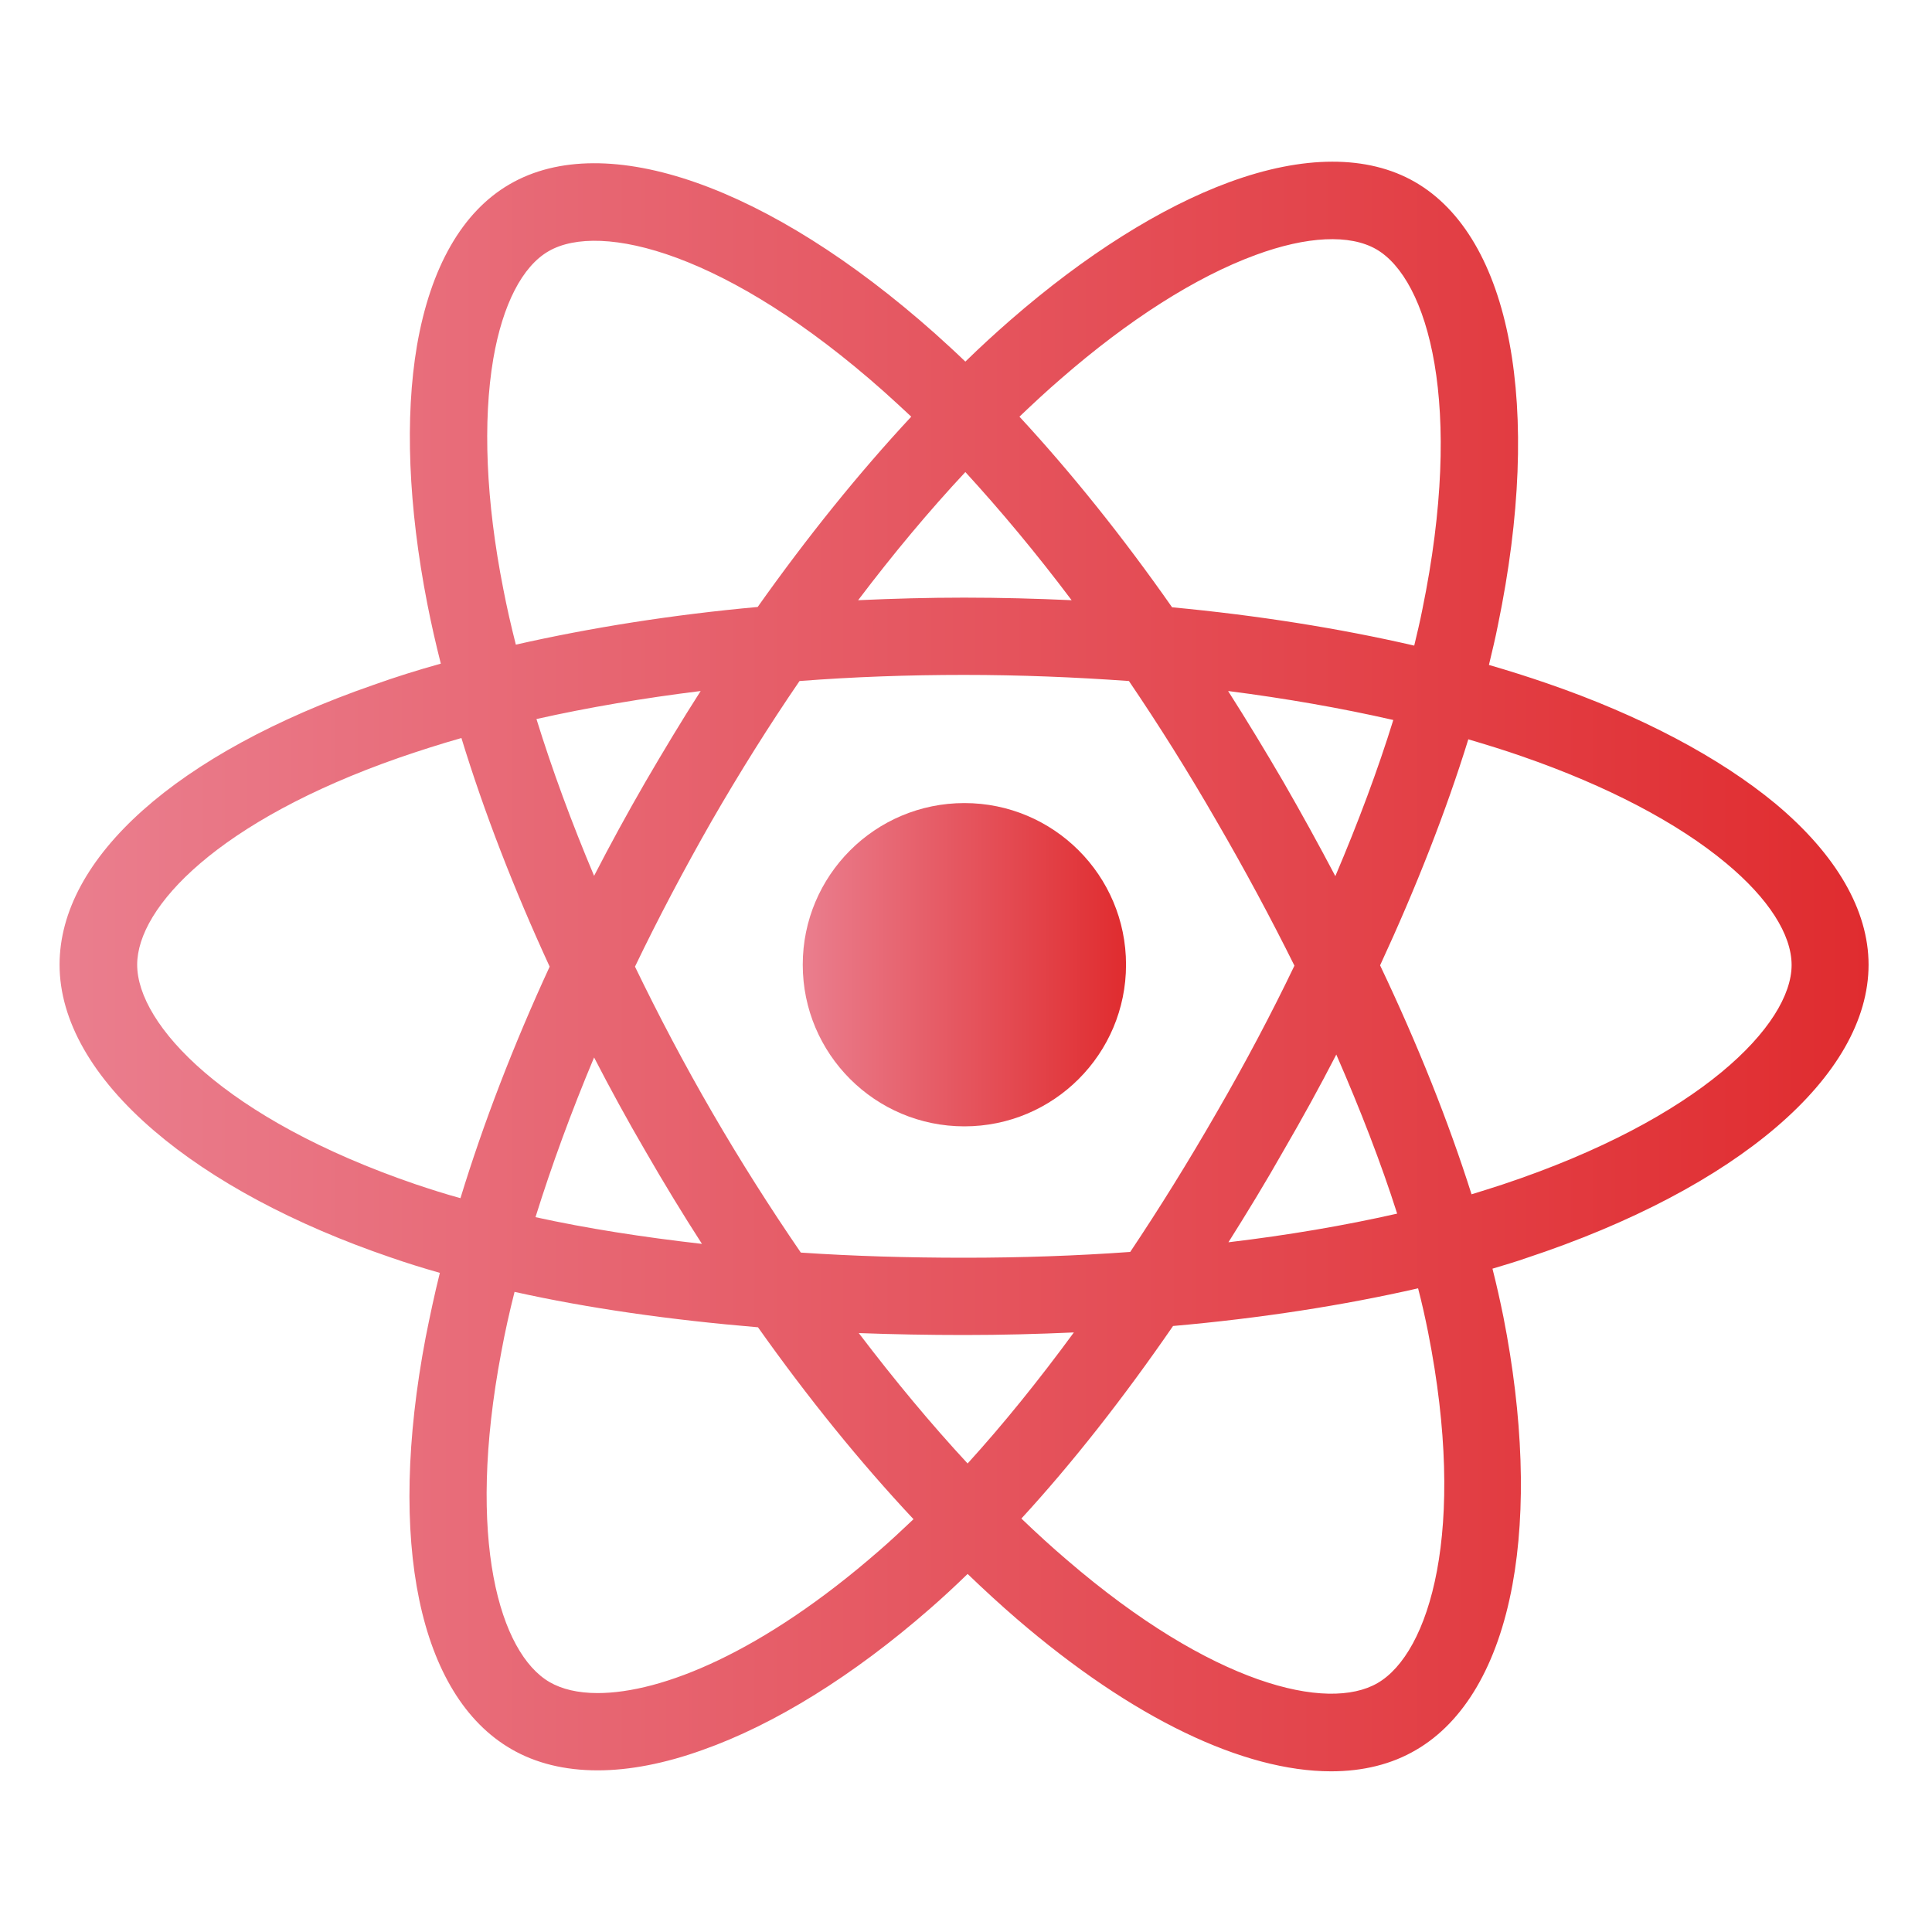
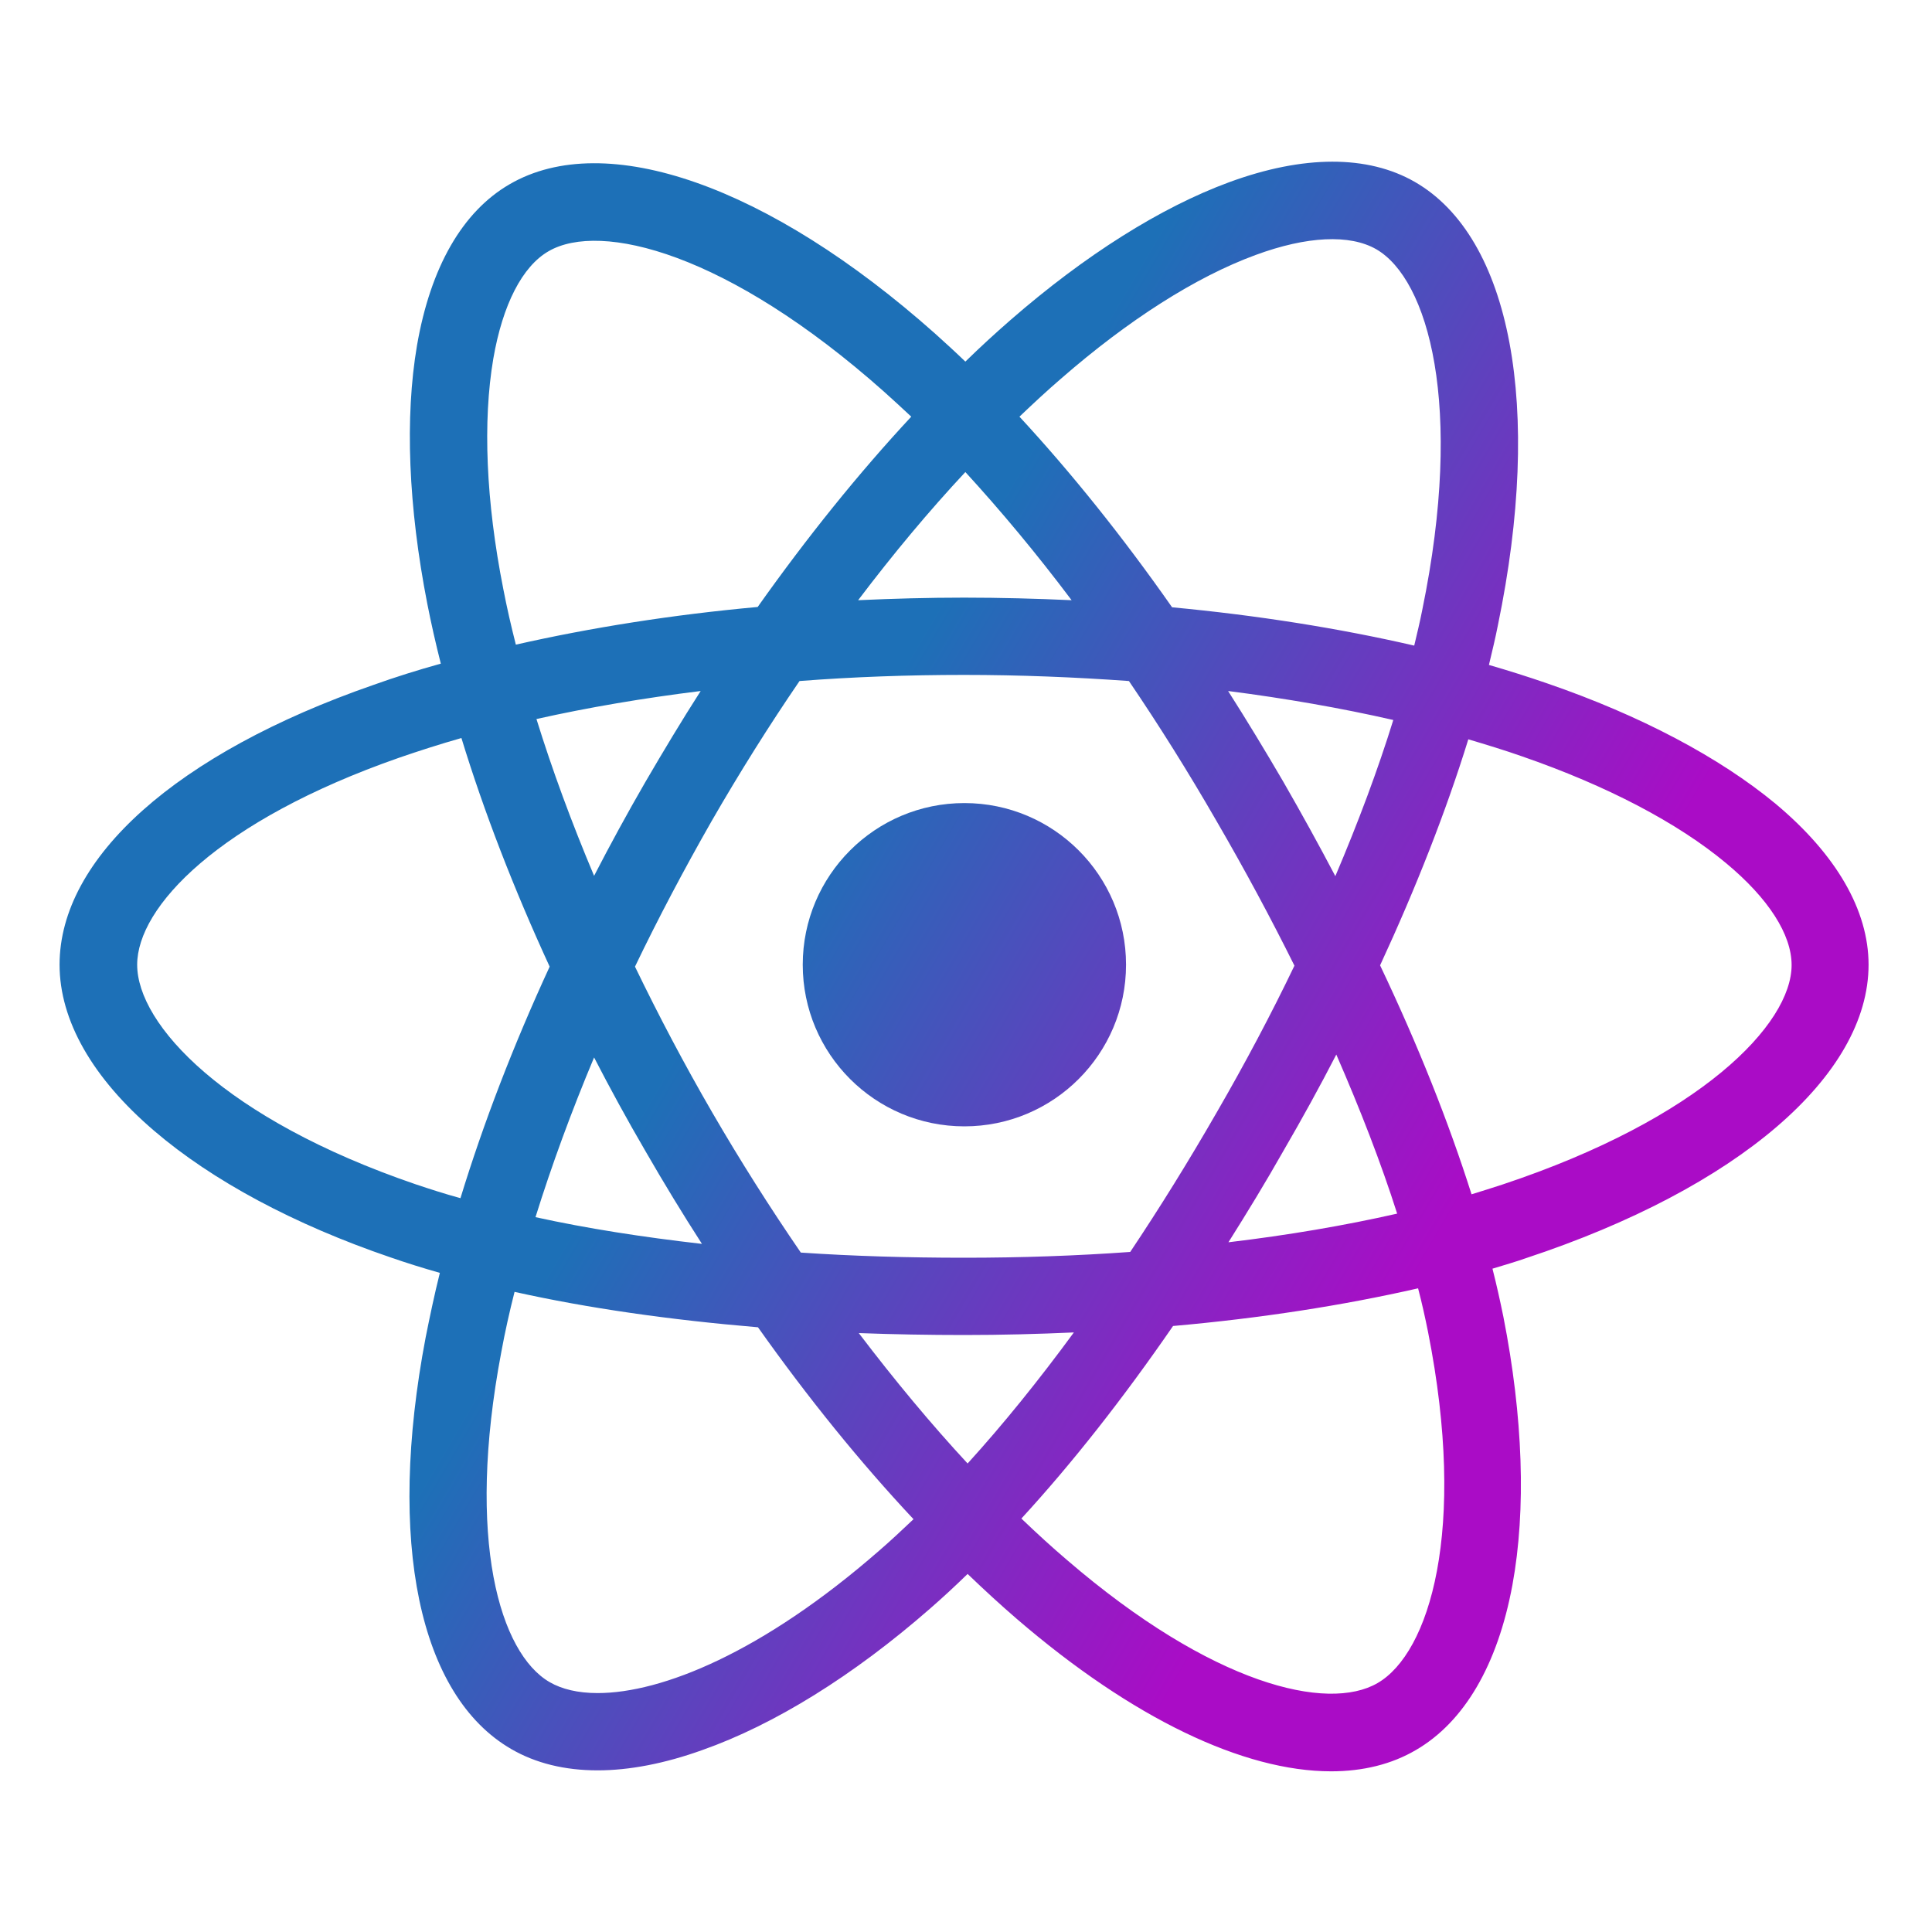
<svg xmlns="http://www.w3.org/2000/svg" version="1.1" id="Layer_2" x="0px" y="0px" viewBox="0 0 600 600" style="enable-background:new 0 0 600 600;" xml:space="preserve">
  <style type="text/css">
	.st0{fill:url(#SVGID_1_);}
	.st1{fill:url(#SVGID_2_);}
</style>
  <g>
-     <linearGradient id="SVGID_1_" gradientUnits="userSpaceOnUse" x1="249.3" y1="299.6" x2="349.7" y2="299.6">
-       <stop offset="6.926126e-08" style="stop-color:#EA7E8E" />
-       <stop offset="1" style="stop-color:#E02C2F" />
+     <linearGradient id="SVGID_1_" gradientUnits="userSpaceOnUse" x1="-167.112" y1="576.43" x2="445.889" y2="216.43" gradientTransform="matrix(1 0 0 -1 0 602)">
+       <stop offset="6.926126e-08" style="stop-color:#1D70B7" />
+       <stop offset="0.672" style="stop-color:#1D70B7" />
+       <stop offset="1" style="stop-color:#AA0CC6" />
+       <stop offset="1" style="stop-color:#AA0CC6" />
    </linearGradient>
    <circle class="st0" cx="299.5" cy="299.6" r="50.2" />
-     <linearGradient id="SVGID_2_" gradientUnits="userSpaceOnUse" x1="18.5" y1="300.156" x2="580.3" y2="300.156">
-       <stop offset="6.926126e-08" style="stop-color:#EA7E8E" />
-       <stop offset="1" style="stop-color:#E02C2F" />
+     <linearGradient id="SVGID_2_" gradientUnits="userSpaceOnUse" x1="-167.323" y1="576.069" x2="445.677" y2="216.069" gradientTransform="matrix(1 0 0 -1 0 602)">
+       <stop offset="6.926126e-08" style="stop-color:#1D70B7" />
+       <stop offset="0.672" style="stop-color:#1D70B7" />
+       <stop offset="1" style="stop-color:#AA0CC6" />
+       <stop offset="1" style="stop-color:#AA0CC6" />
    </linearGradient>
-     <path class="st1" d="M551.4,249.6c-17.4-14.4-41.9-27.4-71-37.4c-5.8-2-11.8-3.9-18-5.7c1-4.2,2-8.3,2.8-12.4   c14-67.6,4.1-120.4-25.8-137.6c-14.6-8.4-34.6-8.4-57.7,0.1c-21.2,7.8-44.7,22.6-67.9,42.8c-4.7,4.1-9.4,8.4-14,12.9   c-3.1-3-6.3-5.9-9.4-8.7c-51.6-45.9-102.3-63.7-132.1-46.4c-14.7,8.5-24.6,25.8-28.8,50.1c-3.8,22.3-2.7,50,3.2,80.2   c1.2,6.1,2.6,12.3,4.2,18.6c-7.2,2-14.2,4.2-20.9,6.6c-61.1,21.2-97.5,53.7-97.5,86.9c0,17.3,10.2,35.2,29.4,51.6   c18.1,15.5,43.5,29.1,73.4,39.3c4.9,1.7,10,3.3,15.3,4.8c-1.7,6.8-3.1,13.5-4.4,20c-12.1,63.5-2.1,111.3,26.6,127.9   c7.6,4.4,16.6,6.6,26.8,6.6c9.8,0,20.8-2.1,32.5-6.3c22.4-7.9,46.9-23.1,70.7-43.9c3.9-3.4,7.8-7,11.7-10.8   c5.1,4.9,10.1,9.5,15.2,13.9c36,31,70.5,47.4,97.7,47.4c9.9,0,18.8-2.2,26.3-6.6c15-8.7,25.4-26.4,30-51.3   c4.3-23.4,3.3-52.2-2.8-83.2c-1-4.9-2.1-9.9-3.4-15c3.6-1.1,7.1-2.1,10.5-3.3c65.6-21.7,106.3-56.6,106.3-91.1   C580.3,282.7,570.3,265.4,551.4,249.6z M389.9,79.2c16-5.9,29.3-6.5,37.5-1.8c16.1,9.3,27.4,48.3,14.3,112   c-0.7,3.6-1.6,7.3-2.5,11.1c-23.4-5.4-48.7-9.4-75.2-11.9c-15.4-22-31.4-41.9-47.4-59.2c4.3-4.1,8.6-8.1,12.9-11.8   C350.5,99.3,371.4,86,389.9,79.2z M377.9,345.4c-8.8,15.3-17.8,29.8-26.9,43.4c-16.7,1.2-33.9,1.8-51.5,1.8   c-17.6,0-34.6-0.5-50.8-1.6c-9.6-14-18.8-28.5-27.5-43.5c-8.7-15-16.7-30.2-24-45.3c7.3-15.2,15.3-30.3,23.8-45.2l0,0   c8.7-15.1,17.8-29.6,27.3-43.5c16.8-1.3,33.9-1.9,51.1-1.9c17.3,0,34.5,0.7,51.2,1.9c9.3,13.7,18.4,28.2,27.1,43.3   c8.9,15.3,17,30.4,24.3,45.1C394.8,314.9,386.7,330.2,377.9,345.4z M415,327.5c7.5,17.2,13.9,33.7,18.9,49.4   c-16.3,3.7-33.9,6.7-52.4,8.9c5.8-9.2,11.6-18.7,17.2-28.6C404.4,347.4,409.9,337.4,415,327.5z M300.5,454.5   c-11.4-12.3-22.7-25.9-33.8-40.5c10.7,0.4,21.7,0.6,32.8,0.6c11.5,0,22.8-0.3,34-0.8C322.5,428.8,311.5,442.4,300.5,454.5z    M218,386.3c-18.4-2.1-35.8-4.8-51.7-8.3c5-16,11.1-32.7,18.2-49.6c5,9.7,10.3,19.4,15.9,29C206.1,367.3,212,377,218,386.3z    M200.4,242.9c-5.6,9.7-10.9,19.4-15.9,29.1c-7-16.6-13-32.9-17.9-48.7c16.1-3.6,33.2-6.5,51-8.7   C211.7,223.8,206,233.3,200.4,242.9z M299.8,146.6c11,12,22.1,25.3,33,39.8c-11-0.5-22.1-0.8-33.4-0.8c-11.1,0-22,0.3-32.9,0.8   C277.4,172,288.5,158.7,299.8,146.6z M398.5,242.7c-5.6-9.6-11.3-19-17.1-28.1c17.9,2.3,35.1,5.3,51.3,9   c-4.8,15.5-10.9,31.8-18,48.5C409.6,262.4,404.2,252.6,398.5,242.7z M156.3,182.9c-5.4-27.3-6.4-52.1-3.1-71.5   c2.9-16.8,9-28.7,17.2-33.4c16.1-9.3,55.5,0.4,104.1,43.6c2.8,2.5,5.6,5.1,8.5,7.8c-16.3,17.5-32.4,37.5-47.7,59.1   c-26.4,2.4-51.7,6.4-75.1,11.7C158.7,194.3,157.4,188.6,156.3,182.9z M129.1,367.8c-59.4-20.3-86.5-49.6-86.5-68.2   c0-17.9,25.2-44.7,81.4-64.3c6.1-2.1,12.6-4.2,19.3-6.1c7,22.9,16.3,46.9,27.4,71c-11.3,24.5-20.6,48.7-27.7,71.9   C138.2,370.8,133.6,369.3,129.1,367.8z M185.6,525.8c-6.1,0-11.1-1.2-14.9-3.4c-15.4-8.9-26.1-44.1-15-102.6   c1.1-6,2.5-12.3,4.1-18.6c22.9,5.1,48.3,8.7,75.6,11c15.5,21.9,31.8,42,48.3,59.6c-3.6,3.4-7.1,6.7-10.7,9.8   C236.8,513.2,205.5,525.8,185.6,525.8z M443.5,413.7c12.2,61.6,0.4,99.7-15.7,109c-15.5,9-51.3,0.6-96.4-38.2   c-4.7-4-9.4-8.3-14.2-12.9c15.8-17.2,31.6-37.3,47.1-59.8c27.2-2.4,52.9-6.4,76.1-11.7C441.6,404.7,442.6,409.2,443.5,413.7z    M466.5,367.9c-3.1,1-6.2,2-9.5,3c-7.1-22.4-16.6-46.3-28.4-71.1c11.2-24.2,20.5-47.9,27.4-70.2c5.7,1.7,11.3,3.4,16.7,5.3   c26.3,9.1,48.3,20.6,63.4,33.2c13.1,10.9,20.3,22.1,20.3,31.6C556.4,318.1,528.2,347.4,466.5,367.9z" />
+     <path class="st1" d="M551.4,249.6c-17.4-14.4-41.9-27.4-71-37.4c-5.8-2-11.8-3.9-18-5.7c1-4.2,2-8.3,2.8-12.4   c14-67.6,4.1-120.4-25.8-137.6c-14.6-8.4-34.6-8.4-57.7,0.1c-21.2,7.8-44.7,22.6-67.9,42.8c-4.7,4.1-9.4,8.4-14,12.9   c-3.1-3-6.3-5.9-9.4-8.7c-51.6-45.9-102.3-63.7-132.1-46.4c-14.7,8.5-24.6,25.8-28.8,50.1c-3.8,22.3-2.7,50,3.2,80.2   c1.2,6.1,2.6,12.3,4.2,18.6c-7.2,2-14.2,4.2-20.9,6.6c-61.1,21.2-97.5,53.7-97.5,86.9c0,17.3,10.2,35.2,29.4,51.6   c18.1,15.5,43.5,29.1,73.4,39.3c4.9,1.7,10,3.3,15.3,4.8c-1.7,6.8-3.1,13.5-4.4,20c-12.1,63.5-2.1,111.3,26.6,127.9   c7.6,4.4,16.6,6.6,26.8,6.6c9.8,0,20.8-2.1,32.5-6.3c22.4-7.9,46.9-23.1,70.7-43.9c3.9-3.4,7.8-7,11.7-10.8   c5.1,4.9,10.1,9.5,15.2,13.9c36,31,70.5,47.4,97.7,47.4c9.9,0,18.8-2.2,26.3-6.6c15-8.7,25.4-26.4,30-51.3   c4.3-23.4,3.3-52.2-2.8-83.2c-1-4.9-2.1-9.9-3.4-15c3.6-1.1,7.1-2.1,10.5-3.3c65.6-21.7,106.3-56.6,106.3-91.1   C580.3,282.7,570.3,265.4,551.4,249.6z M389.9,79.2c16-5.9,29.3-6.5,37.5-1.8c16.1,9.3,27.4,48.3,14.3,112   c-0.7,3.6-1.6,7.3-2.5,11.1c-23.4-5.4-48.7-9.4-75.2-11.9c-15.4-22-31.4-41.9-47.4-59.2c4.3-4.1,8.6-8.1,12.9-11.8   C350.5,99.3,371.4,86,389.9,79.2z M377.9,345.4c-8.8,15.3-17.8,29.8-26.9,43.4c-16.7,1.2-33.9,1.8-51.5,1.8s-34.6-0.5-50.8-1.6   c-9.6-14-18.8-28.5-27.5-43.5s-16.7-30.2-24-45.3c7.3-15.2,15.3-30.3,23.8-45.2l0,0c8.7-15.1,17.8-29.6,27.3-43.5   c16.8-1.3,33.9-1.9,51.1-1.9c17.3,0,34.5,0.7,51.2,1.9c9.3,13.7,18.4,28.2,27.1,43.3c8.9,15.3,17,30.4,24.3,45.1   C394.8,314.9,386.7,330.2,377.9,345.4z M415,327.5c7.5,17.2,13.9,33.7,18.9,49.4c-16.3,3.7-33.9,6.7-52.4,8.9   c5.8-9.2,11.6-18.7,17.2-28.6C404.4,347.4,409.9,337.4,415,327.5z M300.5,454.5c-11.4-12.3-22.7-25.9-33.8-40.5   c10.7,0.4,21.7,0.6,32.8,0.6c11.5,0,22.8-0.3,34-0.8C322.5,428.8,311.5,442.4,300.5,454.5z M218,386.3c-18.4-2.1-35.8-4.8-51.7-8.3   c5-16,11.1-32.7,18.2-49.6c5,9.7,10.3,19.4,15.9,29C206.1,367.3,212,377,218,386.3z M200.4,242.9c-5.6,9.7-10.9,19.4-15.9,29.1   c-7-16.6-13-32.9-17.9-48.7c16.1-3.6,33.2-6.5,51-8.7C211.7,223.8,206,233.3,200.4,242.9z M299.8,146.6c11,12,22.1,25.3,33,39.8   c-11-0.5-22.1-0.8-33.4-0.8c-11.1,0-22,0.3-32.9,0.8C277.4,172,288.5,158.7,299.8,146.6z M398.5,242.7c-5.6-9.6-11.3-19-17.1-28.1   c17.9,2.3,35.1,5.3,51.3,9c-4.8,15.5-10.9,31.8-18,48.5C409.6,262.4,404.2,252.6,398.5,242.7z M156.3,182.9   c-5.4-27.3-6.4-52.1-3.1-71.5c2.9-16.8,9-28.7,17.2-33.4c16.1-9.3,55.5,0.4,104.1,43.6c2.8,2.5,5.6,5.1,8.5,7.8   c-16.3,17.5-32.4,37.5-47.7,59.1c-26.4,2.4-51.7,6.4-75.1,11.7C158.7,194.3,157.4,188.6,156.3,182.9z M129.1,367.8   c-59.4-20.3-86.5-49.6-86.5-68.2c0-17.9,25.2-44.7,81.4-64.3c6.1-2.1,12.6-4.2,19.3-6.1c7,22.9,16.3,46.9,27.4,71   c-11.3,24.5-20.6,48.7-27.7,71.9C138.2,370.8,133.6,369.3,129.1,367.8z M185.6,525.8c-6.1,0-11.1-1.2-14.9-3.4   c-15.4-8.9-26.1-44.1-15-102.6c1.1-6,2.5-12.3,4.1-18.6c22.9,5.1,48.3,8.7,75.6,11c15.5,21.9,31.8,42,48.3,59.6   c-3.6,3.4-7.1,6.7-10.7,9.8C236.8,513.2,205.5,525.8,185.6,525.8z M443.5,413.7c12.2,61.6,0.4,99.7-15.7,109   c-15.5,9-51.3,0.6-96.4-38.2c-4.7-4-9.4-8.3-14.2-12.9c15.8-17.2,31.6-37.3,47.1-59.8c27.2-2.4,52.9-6.4,76.1-11.7   C441.6,404.7,442.6,409.2,443.5,413.7z M466.5,367.9c-3.1,1-6.2,2-9.5,3c-7.1-22.4-16.6-46.3-28.4-71.1   c11.2-24.2,20.5-47.9,27.4-70.2c5.7,1.7,11.3,3.4,16.7,5.3c26.3,9.1,48.3,20.6,63.4,33.2c13.1,10.9,20.3,22.1,20.3,31.6   C556.4,318.1,528.2,347.4,466.5,367.9z" />
  </g>
</svg>
